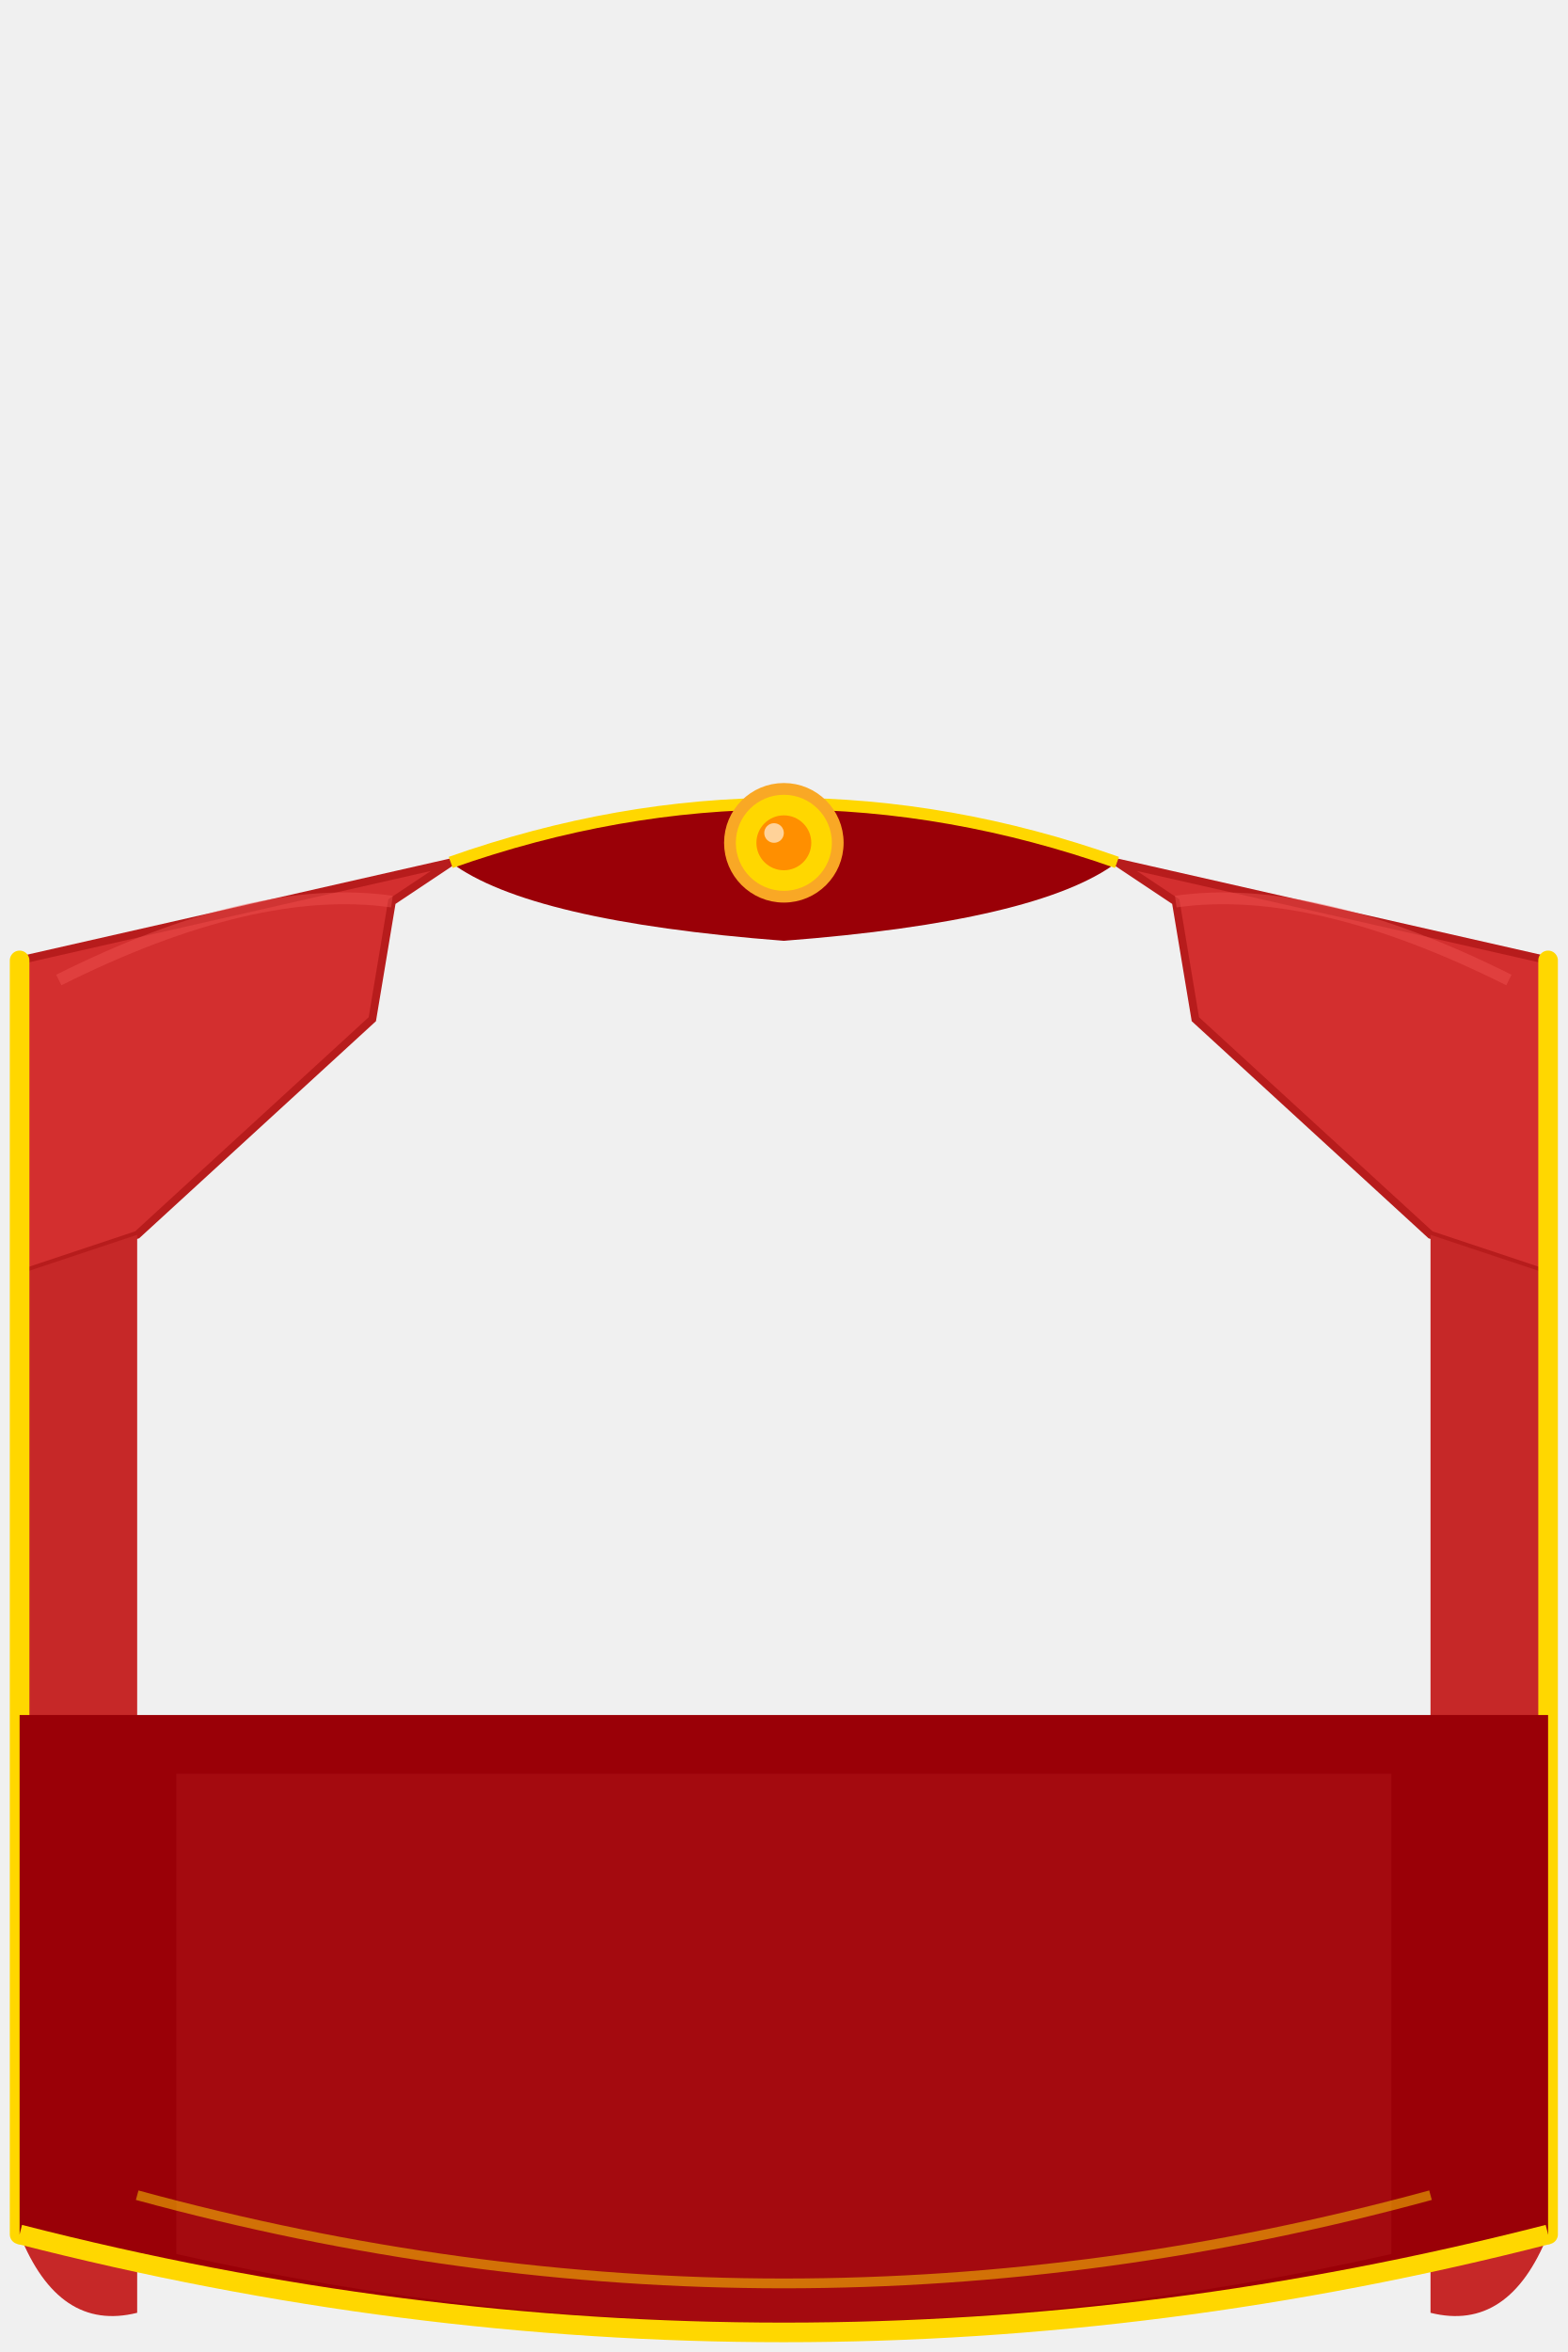
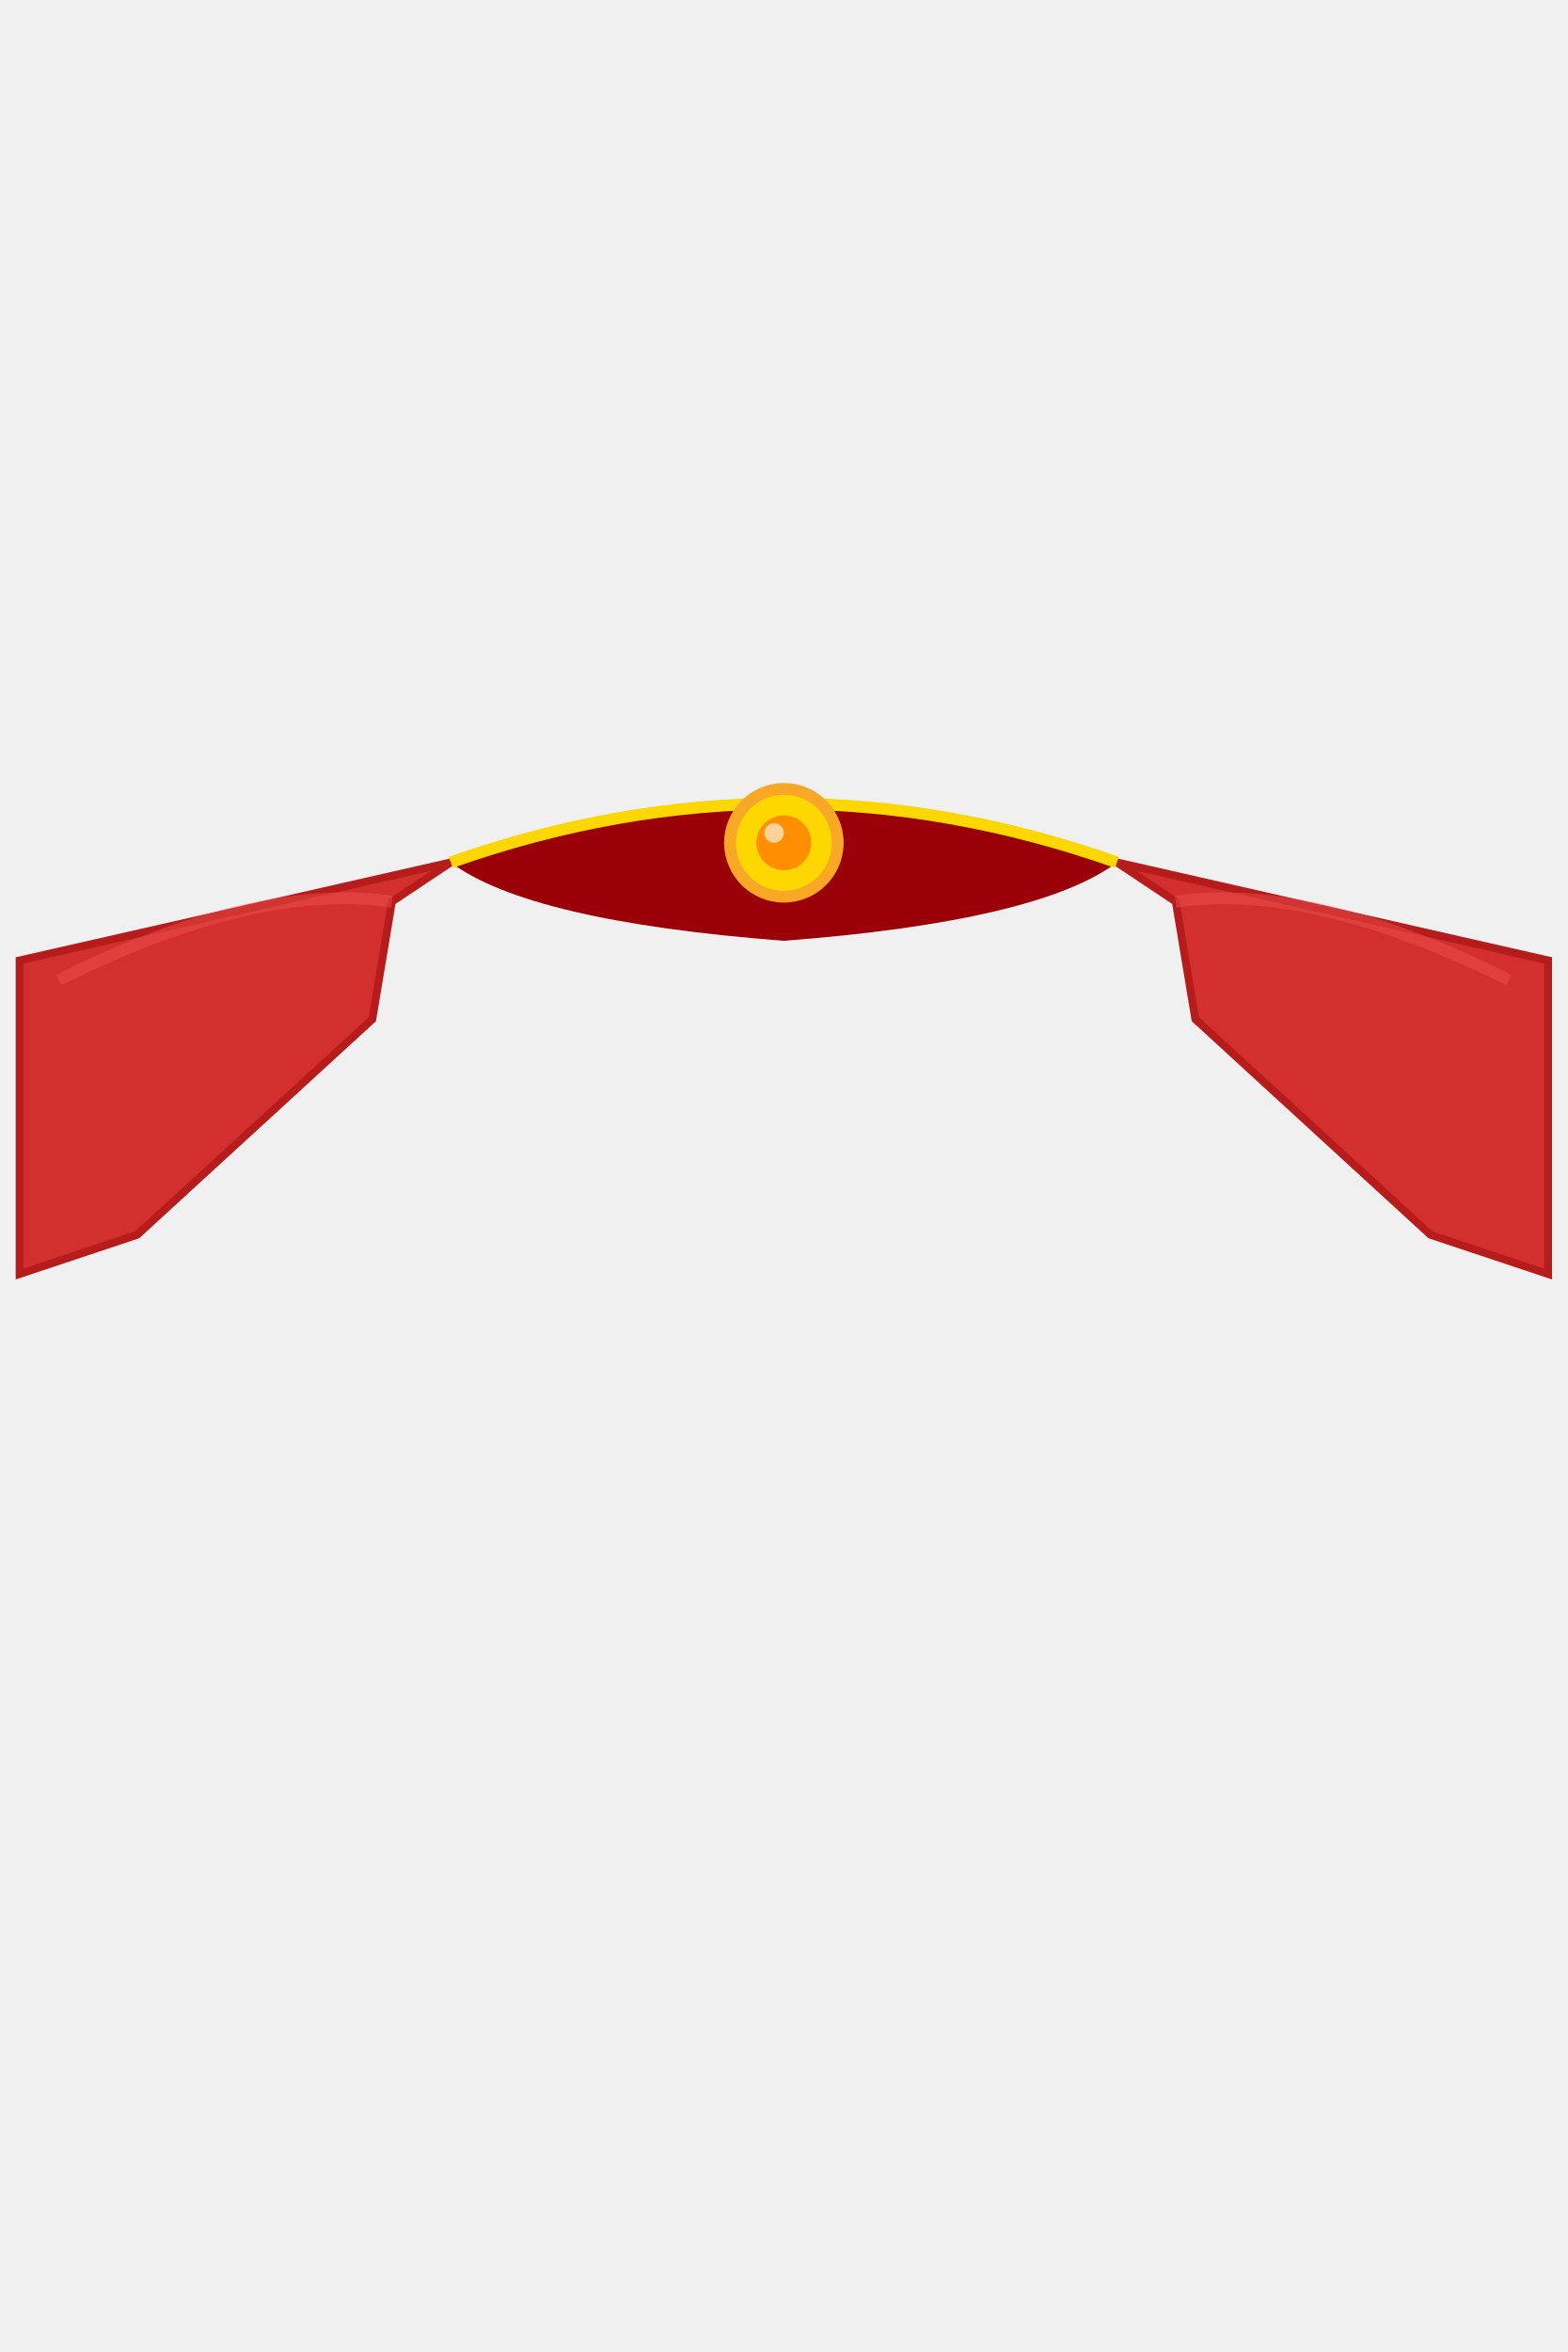
<svg xmlns="http://www.w3.org/2000/svg" viewBox="0 0 160 240">
  <defs>
    <linearGradient id="cr-main" x1="0%" y1="0%" x2="0%" y2="100%">
      <stop offset="0%" stop-color="#d32f2f" />
      <stop offset="100%" stop-color="#b71c1c" />
    </linearGradient>
  </defs>
  <path d="M 46 88 L 2 98 L 2 130 L 14 126 L 38 104 L 40 92 Z" fill="#d32f2f" stroke="#b71c1c" stroke-width="0.8" />
  <path d="M 40 92 Q 26 90 6 100" fill="none" stroke="#ef5350" stroke-width="1.2" opacity="0.45" />
  <path d="M 114 88 L 158 98 L 158 130 L 146 126 L 122 104 L 120 92 Z" fill="#d32f2f" stroke="#b71c1c" stroke-width="0.8" />
  <path d="M 120 92 Q 134 90 154 100" fill="none" stroke="#ef5350" stroke-width="1.2" opacity="0.45" />
-   <path d="M 2 98 L 2 228 Q 6 238 14 236 L 14 126 L 2 130 Z" fill="#c62828" />
-   <line x1="2" y1="98" x2="2" y2="228" stroke="#ffd700" stroke-width="2" stroke-linecap="round" />
-   <path d="M 158 98 L 158 228 Q 154 238 146 236 L 146 126 L 158 130 Z" fill="#c62828" />
-   <line x1="158" y1="98" x2="158" y2="228" stroke="#ffd700" stroke-width="2" stroke-linecap="round" />
-   <path d="M 2 175 L 2 228 Q 80 248 158 228 L 158 175 Z" fill="#9a0007" />
-   <path d="M 18 181 L 18 230 Q 80 244 142 230 L 142 181 Z" fill="#ef5350" opacity="0.12" />
-   <path d="M 2 228 Q 80 248 158 228" fill="none" stroke="#ffd700" stroke-width="2" />
-   <path d="M 14 224 Q 80 242 146 224" fill="none" stroke="#ffd700" stroke-width="1" opacity="0.5" />
  <path d="M 46 88 Q 80 76 114 88 Q 106 94 80 96 Q 54 94 46 88 Z" fill="#9a0007" />
  <path d="M 46 88 Q 80 76 114 88" fill="none" stroke="#ffd700" stroke-width="1.2" />
  <circle cx="80" cy="86" r="5.5" fill="#ffd700" stroke="#f9a825" stroke-width="1.2" />
  <circle cx="80" cy="86" r="2.8" fill="#ff8f00" />
  <circle cx="79" cy="85" r="1" fill="white" opacity="0.6" />
</svg>
